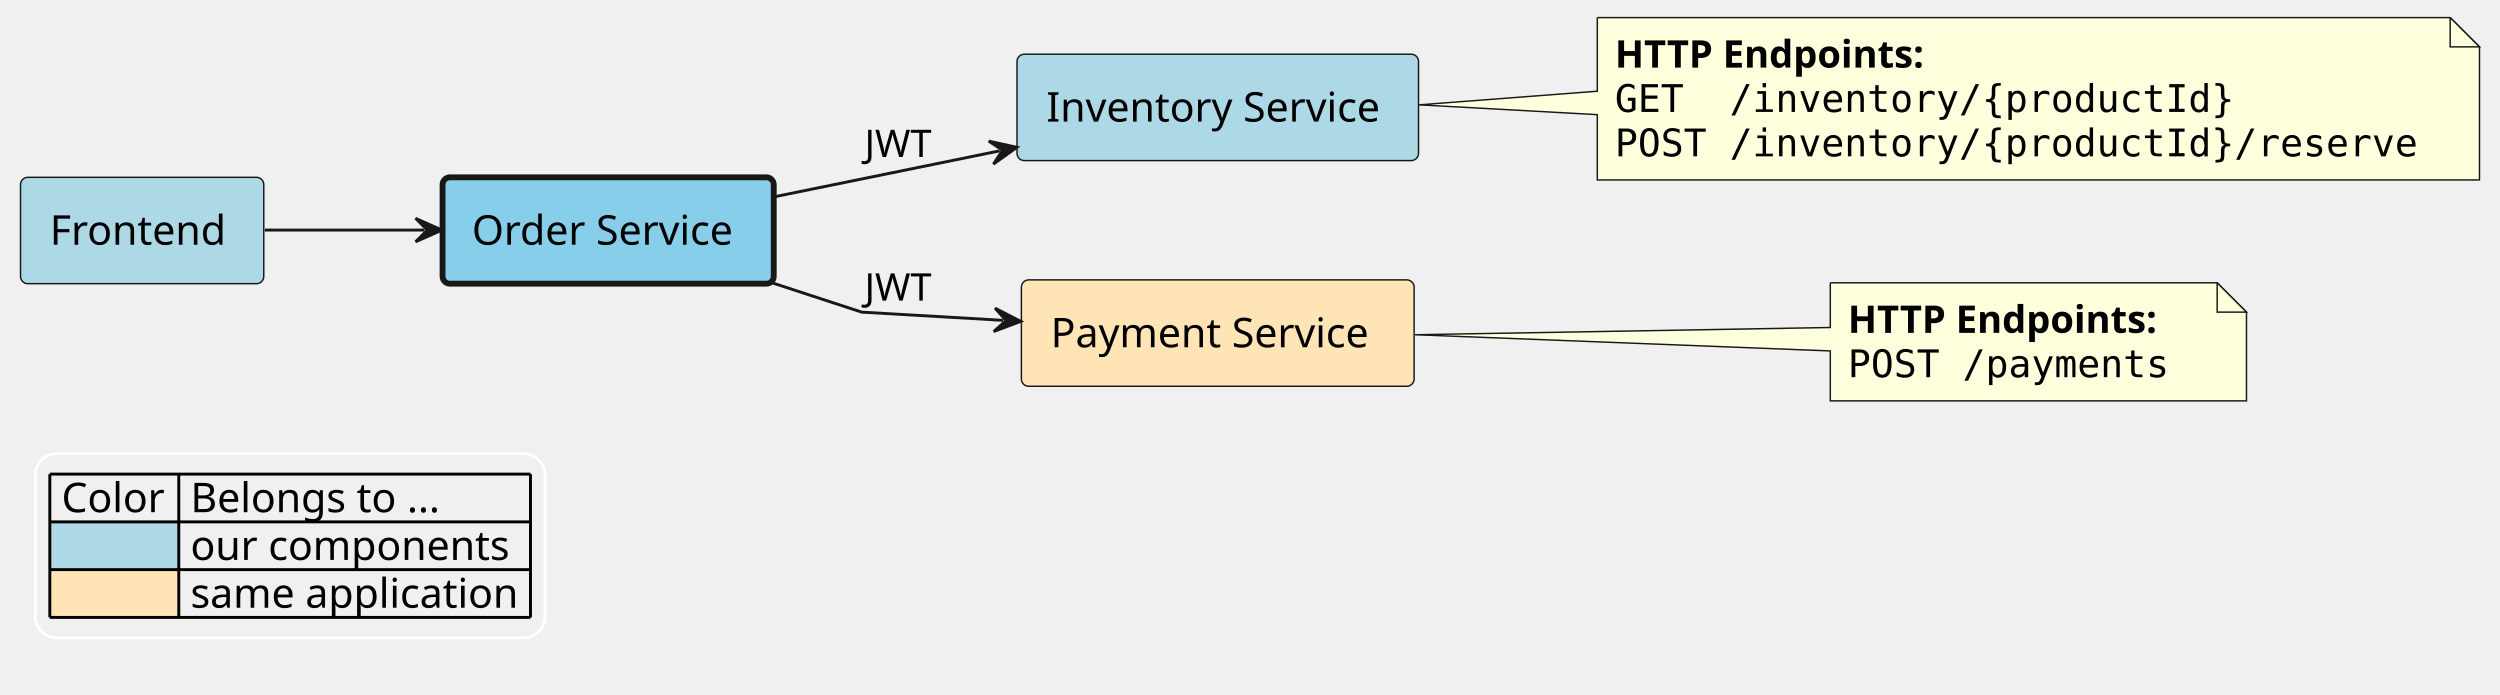
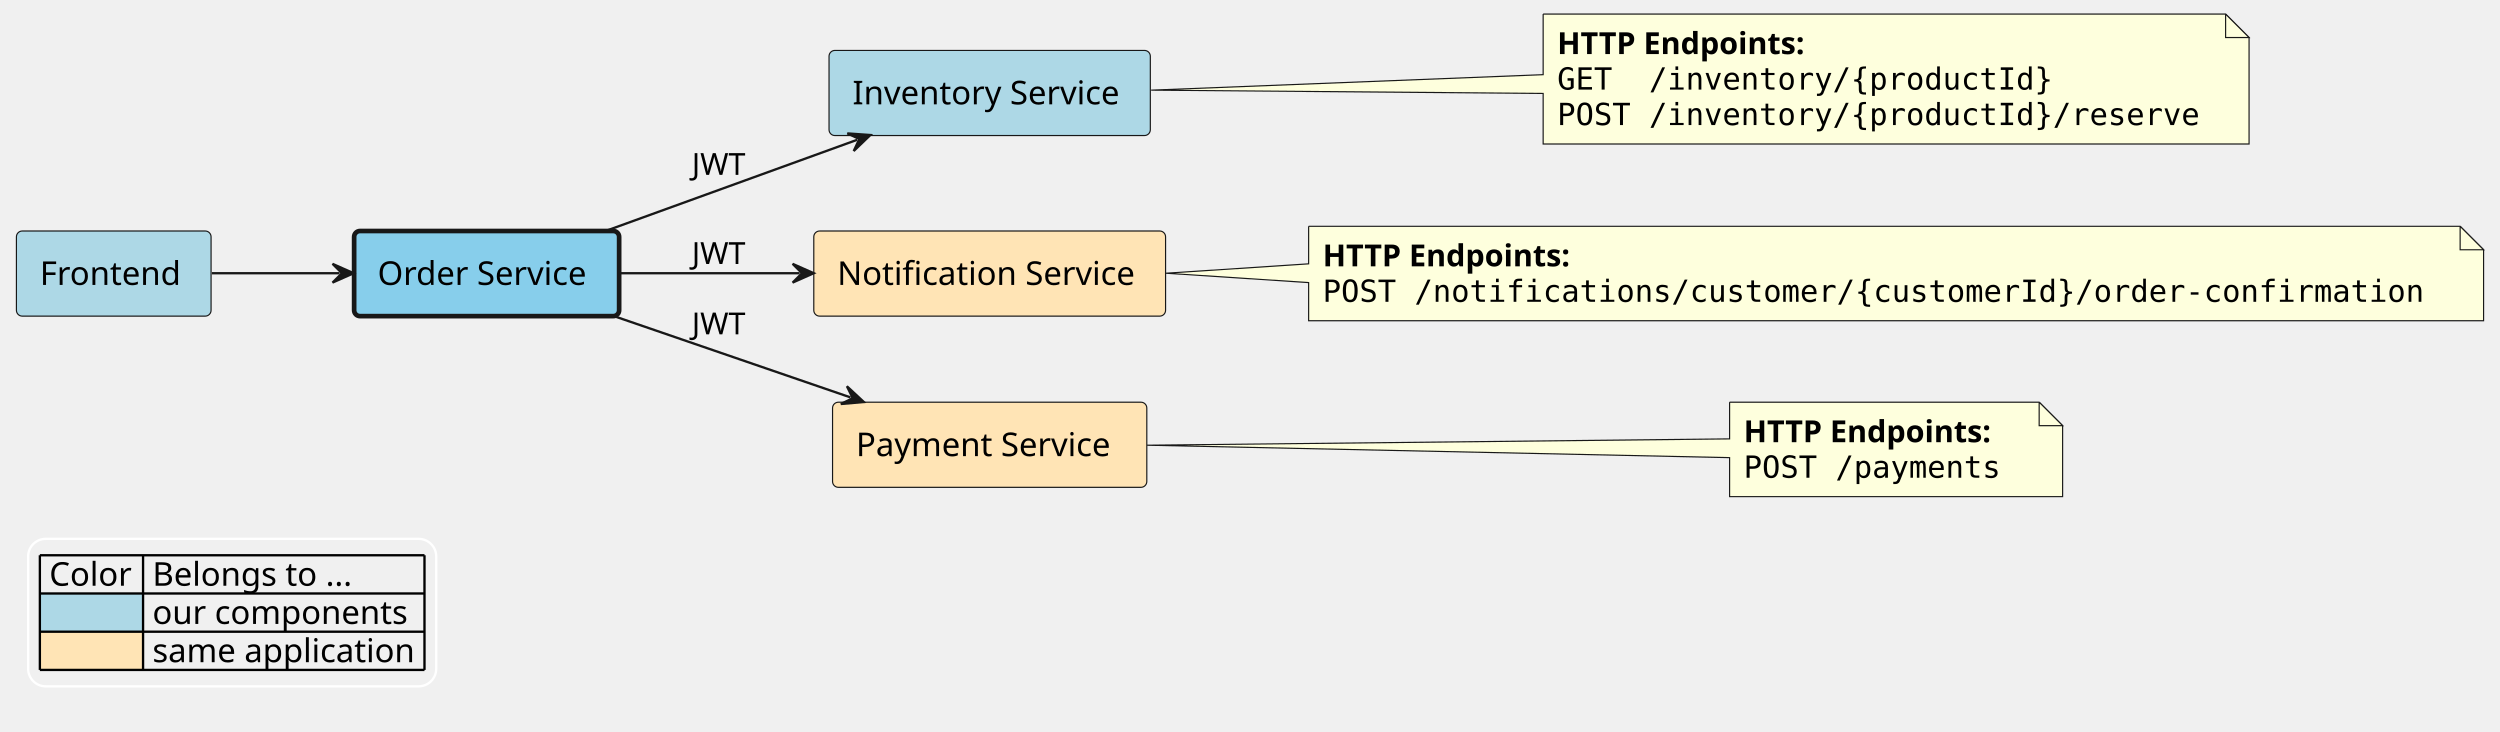
- <svg xmlns="http://www.w3.org/2000/svg" contentStyleType="text/css" height="237px" preserveAspectRatio="none" style="width:853px;height:237px;background:#FFFFFF;" version="1.1" viewBox="0 0 853 237" width="853px" zoomAndPan="magnify">
+ <svg xmlns="http://www.w3.org/2000/svg" contentStyleType="text/css" height="312px" preserveAspectRatio="none" style="width:1066px;height:312px;background:#FFFFFF;" version="1.1" viewBox="0 0 1066 312" width="1066px" zoomAndPan="magnify">
  <defs />
  <g>
    <g id="elem_application__team__frontend">
-       <rect fill="#ADD8E6" height="36.297" rx="2.5" ry="2.5" style="stroke:#181818;stroke-width:0.5;" width="83" x="7" y="60.5" />
-       <text fill="#000000" font-family="sans-serif" font-size="14" lengthAdjust="spacing" textLength="63" x="17" y="83.495">Frontend</text>
+       <rect fill="#ADD8E6" height="36.297" rx="2.5" ry="2.5" style="stroke:#181818;stroke-width:0.5;" width="83" x="7" y="98.5" />
+       <text fill="#000000" font-family="sans-serif" font-size="14" lengthAdjust="spacing" textLength="63" x="17" y="121.495">Frontend</text>
    </g>
    <g id="elem_application__team__order_service">
-       <rect fill="#87CEEB" height="36.297" rx="2.5" ry="2.5" style="stroke:#181818;stroke-width:2.0;" width="113" x="151" y="60.5" />
-       <text fill="#000000" font-family="sans-serif" font-size="14" lengthAdjust="spacing" textLength="93" x="161" y="83.495">Order Service</text>
+       <rect fill="#87CEEB" height="36.297" rx="2.5" ry="2.5" style="stroke:#181818;stroke-width:2.0;" width="113" x="151" y="98.5" />
+       <text fill="#000000" font-family="sans-serif" font-size="14" lengthAdjust="spacing" textLength="93" x="161" y="121.495">Order Service</text>
    </g>
    <g id="elem_application__team__inventory_service">
-       <rect fill="#ADD8E6" height="36.297" rx="2.5" ry="2.5" style="stroke:#181818;stroke-width:0.5;" width="137" x="347" y="18.5" />
-       <text fill="#000000" font-family="sans-serif" font-size="14" lengthAdjust="spacing" textLength="117" x="357" y="41.495">Inventory Service</text>
+       <rect fill="#ADD8E6" height="36.297" rx="2.5" ry="2.5" style="stroke:#181818;stroke-width:0.5;" width="137" x="353.5" y="21.5" />
+       <text fill="#000000" font-family="sans-serif" font-size="14" lengthAdjust="spacing" textLength="117" x="363.5" y="44.495">Inventory Service</text>
    </g>
    <g id="elem_GMN5">
-       <path d="M545,6 L545,31.12 L484.15,35.77 L545,39.12 L545,61.398 A0,0 0 0 0 545,61.398 L846,61.398 A0,0 0 0 0 846,61.398 L846,16 L836,6 L545,6 A0,0 0 0 0 545,6 " fill="#FEFFDD" style="stroke:#181818;stroke-width:0.5;" />
-       <path d="M836,6 L836,16 L846,16 L836,6 " fill="#FEFFDD" style="stroke:#181818;stroke-width:0.5;" />
-       <text fill="#000000" font-family="sans-serif" font-size="13" font-weight="bold" lengthAdjust="spacing" textLength="121" x="551" y="23.067">HTTP Endpoints:</text>
-       <text fill="#000000" font-family="monospace" font-size="13" lengthAdjust="spacing" textLength="216" x="551" y="38.2">GET  /inventory/{productId}</text>
-       <text fill="#000000" font-family="monospace" font-size="13" lengthAdjust="spacing" textLength="280" x="551" y="53.333">POST /inventory/{productId}/reserve</text>
+       <path d="M658,6 L658,31.84 L490.86,38.44 L658,39.84 L658,61.398 A0,0 0 0 0 658,61.398 L959,61.398 A0,0 0 0 0 959,61.398 L959,16 L949,6 L658,6 A0,0 0 0 0 658,6 " fill="#FEFFDD" style="stroke:#181818;stroke-width:0.5;" />
+       <path d="M949,6 L949,16 L959,16 L949,6 " fill="#FEFFDD" style="stroke:#181818;stroke-width:0.5;" />
+       <text fill="#000000" font-family="sans-serif" font-size="13" font-weight="bold" lengthAdjust="spacing" textLength="121" x="664" y="23.067">HTTP Endpoints:</text>
+       <text fill="#000000" font-family="monospace" font-size="13" lengthAdjust="spacing" textLength="216" x="664" y="38.2">GET  /inventory/{productId}</text>
+       <text fill="#000000" font-family="monospace" font-size="13" lengthAdjust="spacing" textLength="280" x="664" y="53.333">POST /inventory/{productId}/reserve</text>
+     </g>
+     <g id="elem_application__notification_service">
+       <rect fill="#FFE4B5" height="36.297" rx="2.5" ry="2.5" style="stroke:#181818;stroke-width:0.5;" width="150" x="347" y="98.5" />
+       <text fill="#000000" font-family="sans-serif" font-size="14" lengthAdjust="spacing" textLength="130" x="357" y="121.495">Notification Service</text>
    </g>
    <g id="elem_application__payment_service">
-       <rect fill="#FFE4B5" height="36.297" rx="2.5" ry="2.5" style="stroke:#181818;stroke-width:0.5;" width="134" x="348.5" y="95.5" />
-       <text fill="#000000" font-family="sans-serif" font-size="14" lengthAdjust="spacing" textLength="114" x="358.5" y="118.495">Payment Service</text>
+       <rect fill="#FFE4B5" height="36.297" rx="2.5" ry="2.5" style="stroke:#181818;stroke-width:0.5;" width="134" x="355" y="171.5" />
+       <text fill="#000000" font-family="sans-serif" font-size="14" lengthAdjust="spacing" textLength="114" x="365" y="194.495">Payment Service</text>
    </g>
-     <g id="elem_GMN9">
-       <path d="M624.5,96.5 L624.5,111.74 L482.73,114.21 L624.5,119.74 L624.5,136.766 A0,0 0 0 0 624.5,136.766 L766.5,136.766 A0,0 0 0 0 766.5,136.766 L766.5,106.5 L756.5,96.5 L624.5,96.5 A0,0 0 0 0 624.5,96.5 " fill="#FEFFDD" style="stroke:#181818;stroke-width:0.5;" />
-       <path d="M756.5,96.5 L756.5,106.5 L766.5,106.5 L756.5,96.5 " fill="#FEFFDD" style="stroke:#181818;stroke-width:0.5;" />
-       <text fill="#000000" font-family="sans-serif" font-size="13" font-weight="bold" lengthAdjust="spacing" textLength="121" x="630.5" y="113.567">HTTP Endpoints:</text>
-       <text fill="#000000" font-family="monospace" font-size="13" lengthAdjust="spacing" textLength="112" x="630.5" y="128.7">POST /payments</text>
+     <g id="elem_GMN10">
+       <path d="M558,96.5 L558,112.5 L497.14,116.5 L558,120.5 L558,136.766 A0,0 0 0 0 558,136.766 L1059,136.766 A0,0 0 0 0 1059,136.766 L1059,106.5 L1049,96.5 L558,96.5 A0,0 0 0 0 558,96.5 " fill="#FEFFDD" style="stroke:#181818;stroke-width:0.5;" />
+       <path d="M1049,96.5 L1049,106.5 L1059,106.5 L1049,96.5 " fill="#FEFFDD" style="stroke:#181818;stroke-width:0.5;" />
+       <text fill="#000000" font-family="sans-serif" font-size="13" font-weight="bold" lengthAdjust="spacing" textLength="121" x="564" y="113.567">HTTP Endpoints:</text>
+       <text fill="#000000" font-family="monospace" font-size="13" lengthAdjust="spacing" textLength="480" x="564" y="128.7">POST /notifications/customer/{customerId}/order-confirmation</text>
+     </g>
+     <g id="elem_GMN13">
+       <path d="M737.5,171.5 L737.5,187.14 L489.1,189.84 L737.5,195.14 L737.5,211.766 A0,0 0 0 0 737.5,211.766 L879.5,211.766 A0,0 0 0 0 879.5,211.766 L879.5,181.5 L869.5,171.5 L737.5,171.5 A0,0 0 0 0 737.5,171.5 " fill="#FEFFDD" style="stroke:#181818;stroke-width:0.5;" />
+       <path d="M869.5,171.5 L869.5,181.5 L879.5,181.5 L869.5,171.5 " fill="#FEFFDD" style="stroke:#181818;stroke-width:0.5;" />
+       <text fill="#000000" font-family="sans-serif" font-size="13" font-weight="bold" lengthAdjust="spacing" textLength="121" x="743.5" y="188.567">HTTP Endpoints:</text>
+       <text fill="#000000" font-family="monospace" font-size="13" lengthAdjust="spacing" textLength="112" x="743.5" y="203.7">POST /payments</text>
    </g>
    <g id="link_application__team__frontend_application__team__order_service">
-       <path d="M90.34,78.5 C108.78,78.5 124.86,78.5 144.79,78.5 " fill="none" id="application__team__frontend-to-application__team__order_service" style="stroke:#181818;stroke-width:1.0;" />
-       <polygon fill="#181818" points="150.79,78.5,141.79,74.5,145.79,78.5,141.79,82.5,150.79,78.5" style="stroke:#181818;stroke-width:1.0;" />
+       <path d="M90.34,116.5 C108.78,116.5 124.86,116.5 144.79,116.5 " fill="none" id="application__team__frontend-to-application__team__order_service" style="stroke:#181818;stroke-width:1.0;" />
+       <polygon fill="#181818" points="150.79,116.5,141.79,112.5,145.79,116.5,141.79,120.5,150.79,116.5" style="stroke:#181818;stroke-width:1.0;" />
+     </g>
+     <g id="link_application__team__order_service_application__notification_service">
+       <path d="M264.05,116.5 C289.39,116.5 313.74,116.5 340.97,116.5 " fill="none" id="application__team__order_service-to-application__notification_service" style="stroke:#181818;stroke-width:1.0;" />
+       <polygon fill="#181818" points="346.97,116.5,337.97,112.5,341.97,116.5,337.97,120.5,346.97,116.5" style="stroke:#181818;stroke-width:1.0;" />
+       <text fill="#000000" font-family="sans-serif" font-size="13" lengthAdjust="spacing" textLength="21" x="295" y="112.567">JWT</text>
    </g>
    <g id="link_application__team__order_service_application__team__inventory_service">
-       <path d="M264.25,67.13 C289.75,61.94 314.301,56.928 341.091,51.468 " fill="none" id="application__team__order_service-to-application__team__inventory_service" style="stroke:#181818;stroke-width:1.0;" />
-       <polygon fill="#181818" points="346.97,50.27,337.353,48.148,342.071,51.269,338.95,55.987,346.97,50.27" style="stroke:#181818;stroke-width:1.0;" />
-       <text fill="#000000" font-family="sans-serif" font-size="13" lengthAdjust="spacing" textLength="21" x="295" y="53.567">JWT</text>
+       <path d="M258.32,98.45 C292.3,86.13 331.489,71.935 365.479,59.615 " fill="none" id="application__team__order_service-to-application__team__inventory_service" style="stroke:#181818;stroke-width:1.0;" />
+       <polygon fill="#181818" points="371.12,57.57,361.296,56.876,366.419,59.274,364.022,64.397,371.12,57.57" style="stroke:#181818;stroke-width:1.0;" />
+       <text fill="#000000" font-family="sans-serif" font-size="13" lengthAdjust="spacing" textLength="21" x="295" y="74.567">JWT</text>
    </g>
    <g id="link_application__team__order_service_application__payment_service">
-       <path d="M263.62,96.55 C280.16,101.97 294,106.5 294,106.5 C294,106.5 314.27,107.683 342.27,109.303 " fill="none" id="application__team__order_service-to-application__payment_service" style="stroke:#181818;stroke-width:1.0;" />
-       <polygon fill="#181818" points="348.26,109.65,339.506,105.137,343.268,109.361,339.044,113.124,348.26,109.65" style="stroke:#181818;stroke-width:1.0;" />
-       <text fill="#000000" font-family="sans-serif" font-size="13" lengthAdjust="spacing" textLength="21" x="295" y="102.567">JWT</text>
+       <path d="M261.03,134.54 C293.72,145.78 329.945,158.221 362.666,169.461 " fill="none" id="application__team__order_service-to-application__payment_service" style="stroke:#181818;stroke-width:1.0;" />
+       <polygon fill="#181818" points="368.34,171.41,361.128,164.703,363.611,169.786,358.529,172.269,368.34,171.41" style="stroke:#181818;stroke-width:1.0;" />
+       <text fill="#000000" font-family="sans-serif" font-size="13" lengthAdjust="spacing" textLength="21" x="295" y="142.567">JWT</text>
    </g>
-     <rect fill="none" height="62.891" id="_legend" rx="7.5" ry="7.5" style="stroke:#FFFFFF;stroke-width:1.0;" width="174" x="12" y="154.766" />
-     <text fill="#000000" font-family="sans-serif" font-size="14" lengthAdjust="spacing" textLength="36" x="21" y="174.761">Color</text>
-     <text fill="#000000" font-family="sans-serif" font-size="14" lengthAdjust="spacing" textLength="91" x="65" y="174.761">Belongs to ...</text>
-     <rect fill="#ADD8E6" height="16.297" style="stroke:none;stroke-width:1.0;" width="44" x="17" y="178.062" />
-     <text fill="#000000" font-family="sans-serif" font-size="14" lengthAdjust="spacing" textLength="4" x="17" y="191.058"> </text>
-     <text fill="#000000" font-family="sans-serif" font-size="14" lengthAdjust="spacing" textLength="115" x="65" y="191.058">our components</text>
-     <rect fill="#FFE4B5" height="16.297" style="stroke:none;stroke-width:1.0;" width="44" x="17" y="194.359" />
-     <text fill="#000000" font-family="sans-serif" font-size="14" lengthAdjust="spacing" textLength="4" x="17" y="207.355"> </text>
-     <text fill="#000000" font-family="sans-serif" font-size="14" lengthAdjust="spacing" textLength="116" x="65" y="207.355">same application</text>
-     <line style="stroke:#000000;stroke-width:1.0;" x1="17" x2="181" y1="161.766" y2="161.766" />
-     <line style="stroke:#000000;stroke-width:1.0;" x1="17" x2="181" y1="178.062" y2="178.062" />
-     <line style="stroke:#000000;stroke-width:1.0;" x1="17" x2="181" y1="194.359" y2="194.359" />
-     <line style="stroke:#000000;stroke-width:1.0;" x1="17" x2="181" y1="210.656" y2="210.656" />
-     <line style="stroke:#000000;stroke-width:1.0;" x1="17" x2="17" y1="161.766" y2="210.656" />
-     <line style="stroke:#000000;stroke-width:1.0;" x1="61" x2="61" y1="161.766" y2="210.656" />
-     <line style="stroke:#000000;stroke-width:1.0;" x1="181" x2="181" y1="161.766" y2="210.656" />
+     <rect fill="none" height="62.891" id="_legend" rx="7.5" ry="7.5" style="stroke:#FFFFFF;stroke-width:1.0;" width="174" x="12" y="229.766" />
+     <text fill="#000000" font-family="sans-serif" font-size="14" lengthAdjust="spacing" textLength="36" x="21" y="249.761">Color</text>
+     <text fill="#000000" font-family="sans-serif" font-size="14" lengthAdjust="spacing" textLength="91" x="65" y="249.761">Belongs to ...</text>
+     <rect fill="#ADD8E6" height="16.297" style="stroke:none;stroke-width:1.0;" width="44" x="17" y="253.062" />
+     <text fill="#000000" font-family="sans-serif" font-size="14" lengthAdjust="spacing" textLength="4" x="17" y="266.058"> </text>
+     <text fill="#000000" font-family="sans-serif" font-size="14" lengthAdjust="spacing" textLength="115" x="65" y="266.058">our components</text>
+     <rect fill="#FFE4B5" height="16.297" style="stroke:none;stroke-width:1.0;" width="44" x="17" y="269.359" />
+     <text fill="#000000" font-family="sans-serif" font-size="14" lengthAdjust="spacing" textLength="4" x="17" y="282.354"> </text>
+     <text fill="#000000" font-family="sans-serif" font-size="14" lengthAdjust="spacing" textLength="116" x="65" y="282.354">same application</text>
+     <line style="stroke:#000000;stroke-width:1.0;" x1="17" x2="181" y1="236.766" y2="236.766" />
+     <line style="stroke:#000000;stroke-width:1.0;" x1="17" x2="181" y1="253.062" y2="253.062" />
+     <line style="stroke:#000000;stroke-width:1.0;" x1="17" x2="181" y1="269.359" y2="269.359" />
+     <line style="stroke:#000000;stroke-width:1.0;" x1="17" x2="181" y1="285.656" y2="285.656" />
+     <line style="stroke:#000000;stroke-width:1.0;" x1="17" x2="17" y1="236.766" y2="285.656" />
+     <line style="stroke:#000000;stroke-width:1.0;" x1="61" x2="61" y1="236.766" y2="285.656" />
+     <line style="stroke:#000000;stroke-width:1.0;" x1="181" x2="181" y1="236.766" y2="285.656" />
  </g>
</svg>
